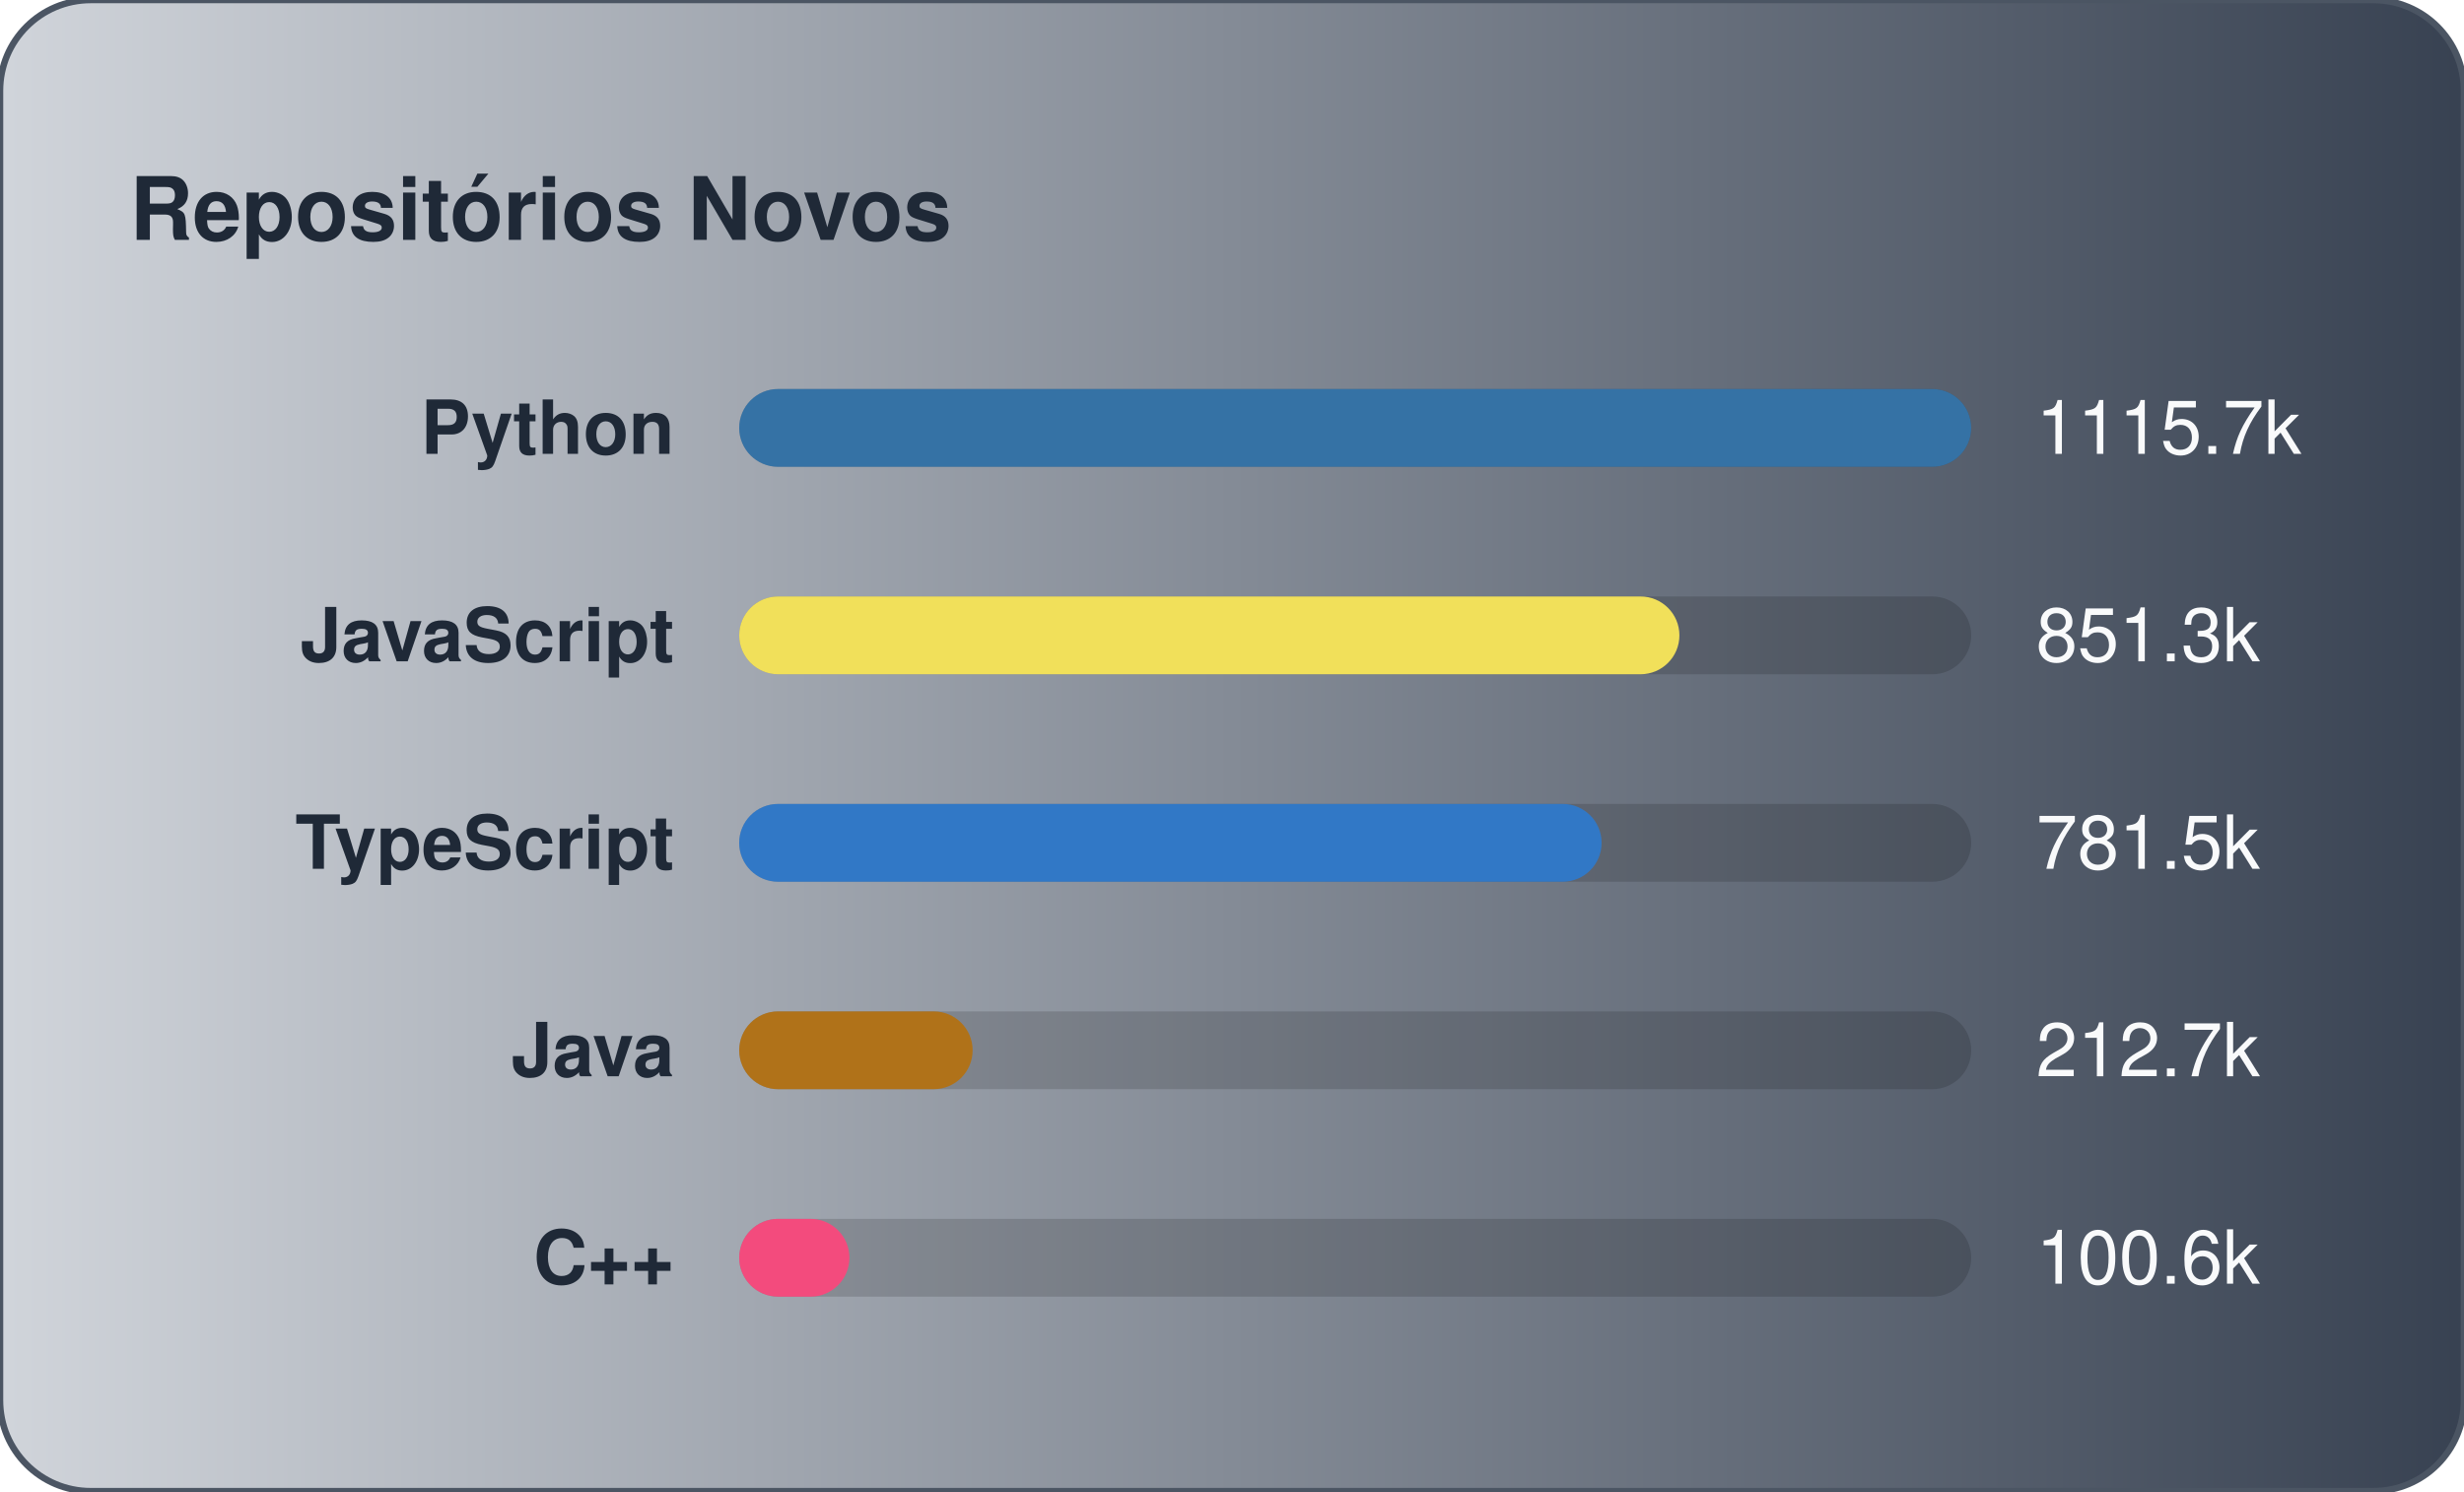
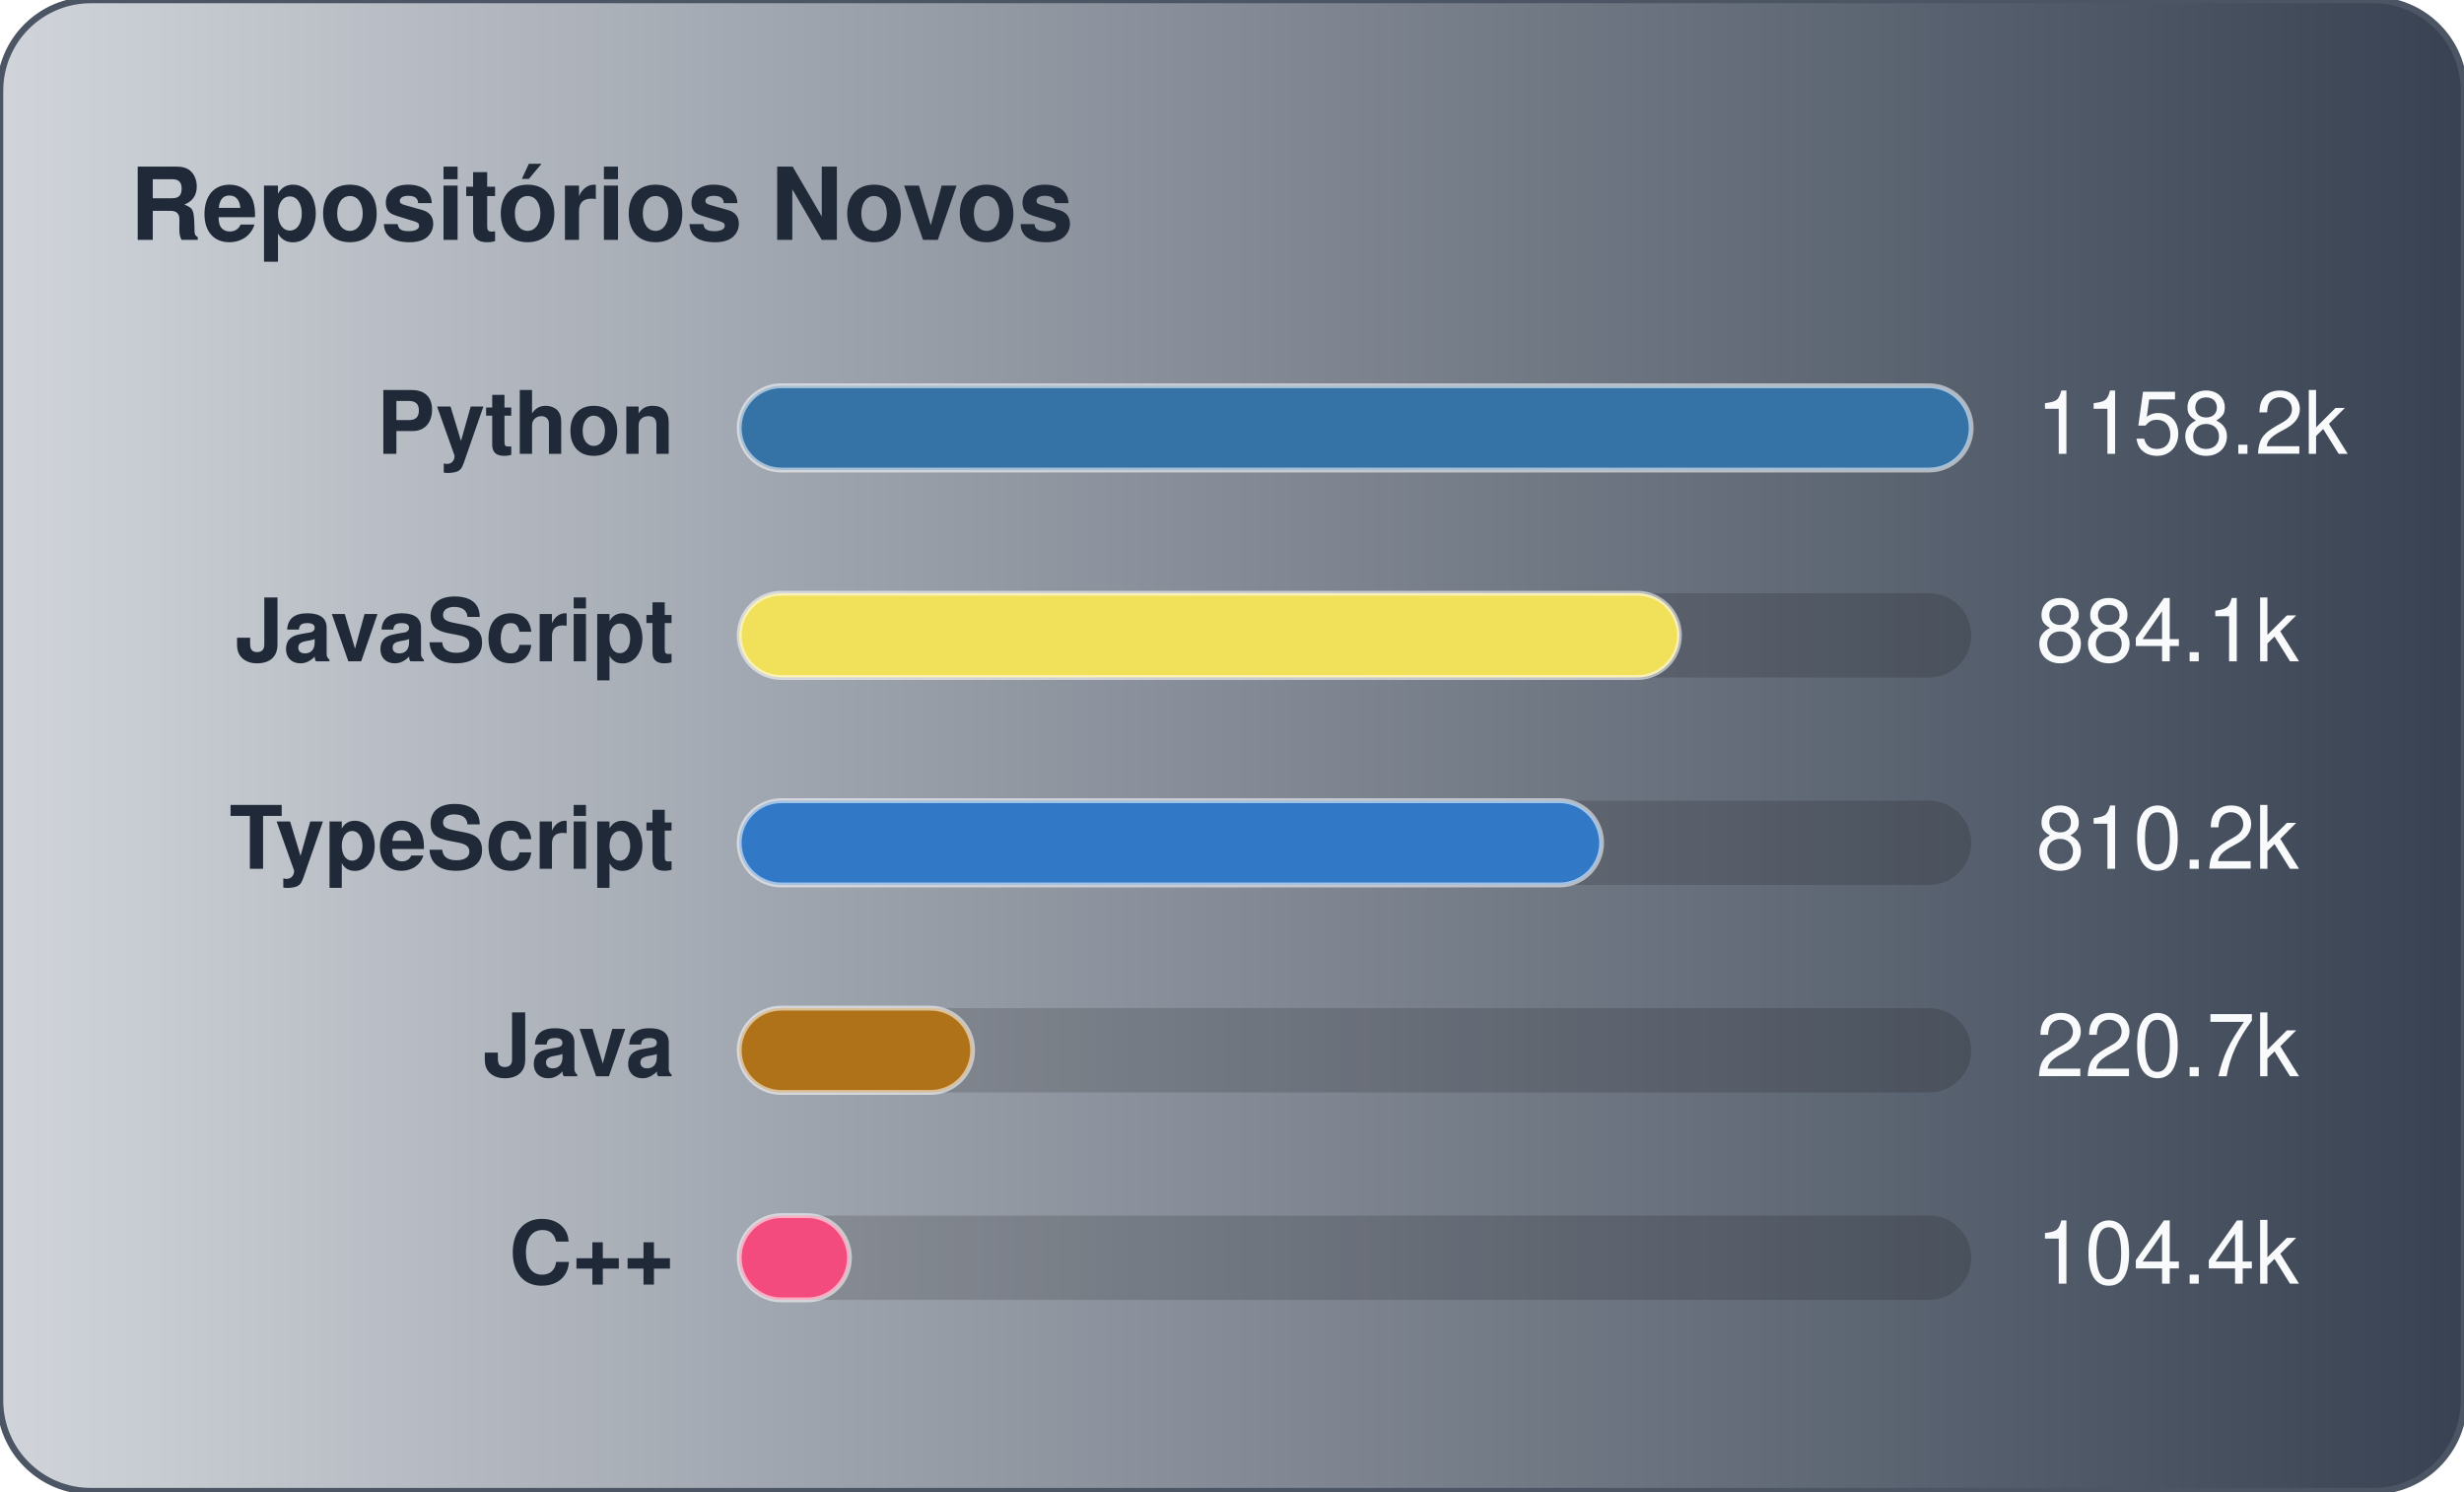
<svg xmlns="http://www.w3.org/2000/svg" width="380" height="230" viewBox="0 0 380 230" role="img" aria-label="Repositórios Novos">
  <defs>
    <linearGradient id="gradGithubNew" x1="0%" y1="0%" x2="100%" y2="0%">
      <stop offset="0%" stop-color="#D1D5DB" />
      <stop offset="100%" stop-color="#374151" />
    </linearGradient>
  </defs>
  <style>
-     text { font-family: -apple-system, BlinkMacSystemFont, "Segoe UI", Helvetica, Arial, sans-serif; font-size: 11.5px; }
+     text { font-family: -apple-system, BlinkMacSystemFont, "Segoe UI", Helvetica, Arial, sans-serif; font-size: 13.5px; }
    .card { fill: url(#gradGithubNew); stroke: #4b5563; stroke-width: 1; }
-     .title { fill: #1f2937; font-weight: 700; font-size: 13.5px; }
+     .title { fill: #1f2937; font-weight: 700; font-size: 15.5px; }
    .lbl { fill: #1f2937; font-weight: 600; }
    .val { fill: #f9fafb; }
    .track { fill: rgba(0,0,0,0.15); }
+     .bar { stroke: rgba(255,255,255,0.55); stroke-width: 0.75; }
  </style>
  <rect x="0" y="0" width="380" height="230" rx="14" class="card" />
  <text x="20" y="37" class="title">Repositórios Novos</text>
  <text x="104" y="70.0" text-anchor="end" class="lbl">Python</text>
-   <rect x="114" y="60.0" width="190" height="12" rx="6" class="track" />
-   <rect x="114" y="60.0" width="190" height="12" rx="6" fill="#3572A5" />
-   <text x="314" y="70.0" class="val">1115.7k</text>
+   <rect x="114" y="59.5" width="190" height="13" rx="6.5" class="track" />
+   <rect x="114" y="59.5" width="190" height="13" rx="6.5" fill="#3572A5" class="bar" />
+   <text x="314" y="70.0" class="val">1158.2k</text>
  <text x="104" y="102.0" text-anchor="end" class="lbl">JavaScript</text>
-   <rect x="114" y="92.0" width="190" height="12" rx="6" class="track" />
-   <rect x="114" y="92.0" width="145" height="12" rx="6" fill="#f1e05a" />
-   <text x="314" y="102.0" class="val">851.3k</text>
+   <rect x="114" y="91.5" width="190" height="13" rx="6.5" class="track" />
+   <rect x="114" y="91.5" width="145" height="13" rx="6.5" fill="#f1e05a" class="bar" />
+   <text x="314" y="102.0" class="val">884.1k</text>
  <text x="104" y="134.0" text-anchor="end" class="lbl">TypeScript</text>
-   <rect x="114" y="124.0" width="190" height="12" rx="6" class="track" />
-   <rect x="114" y="124.0" width="133" height="12" rx="6" fill="#3178c6" />
-   <text x="314" y="134.0" class="val">781.5k</text>
+   <rect x="114" y="123.5" width="190" height="13" rx="6.5" class="track" />
+   <rect x="114" y="123.5" width="133" height="13" rx="6.5" fill="#3178c6" class="bar" />
+   <text x="314" y="134.0" class="val">810.2k</text>
  <text x="104" y="166.0" text-anchor="end" class="lbl">Java</text>
-   <rect x="114" y="156.0" width="190" height="12" rx="6" class="track" />
-   <rect x="114" y="156.0" width="36" height="12" rx="6" fill="#b07219" />
-   <text x="314" y="166.0" class="val">212.7k</text>
+   <rect x="114" y="155.5" width="190" height="13" rx="6.5" class="track" />
+   <rect x="114" y="155.5" width="36" height="13" rx="6.5" fill="#b07219" class="bar" />
+   <text x="314" y="166.0" class="val">220.7k</text>
  <text x="104" y="198.0" text-anchor="end" class="lbl">C++</text>
-   <rect x="114" y="188.0" width="190" height="12" rx="6" class="track" />
-   <rect x="114" y="188.0" width="17" height="12" rx="6" fill="#f34b7d" />
-   <text x="314" y="198.0" class="val">100.6k</text>
+   <rect x="114" y="187.5" width="190" height="13" rx="6.5" class="track" />
+   <rect x="114" y="187.5" width="17" height="13" rx="6.5" fill="#f34b7d" class="bar" />
+   <text x="314" y="198.0" class="val">104.4k</text>
</svg>
